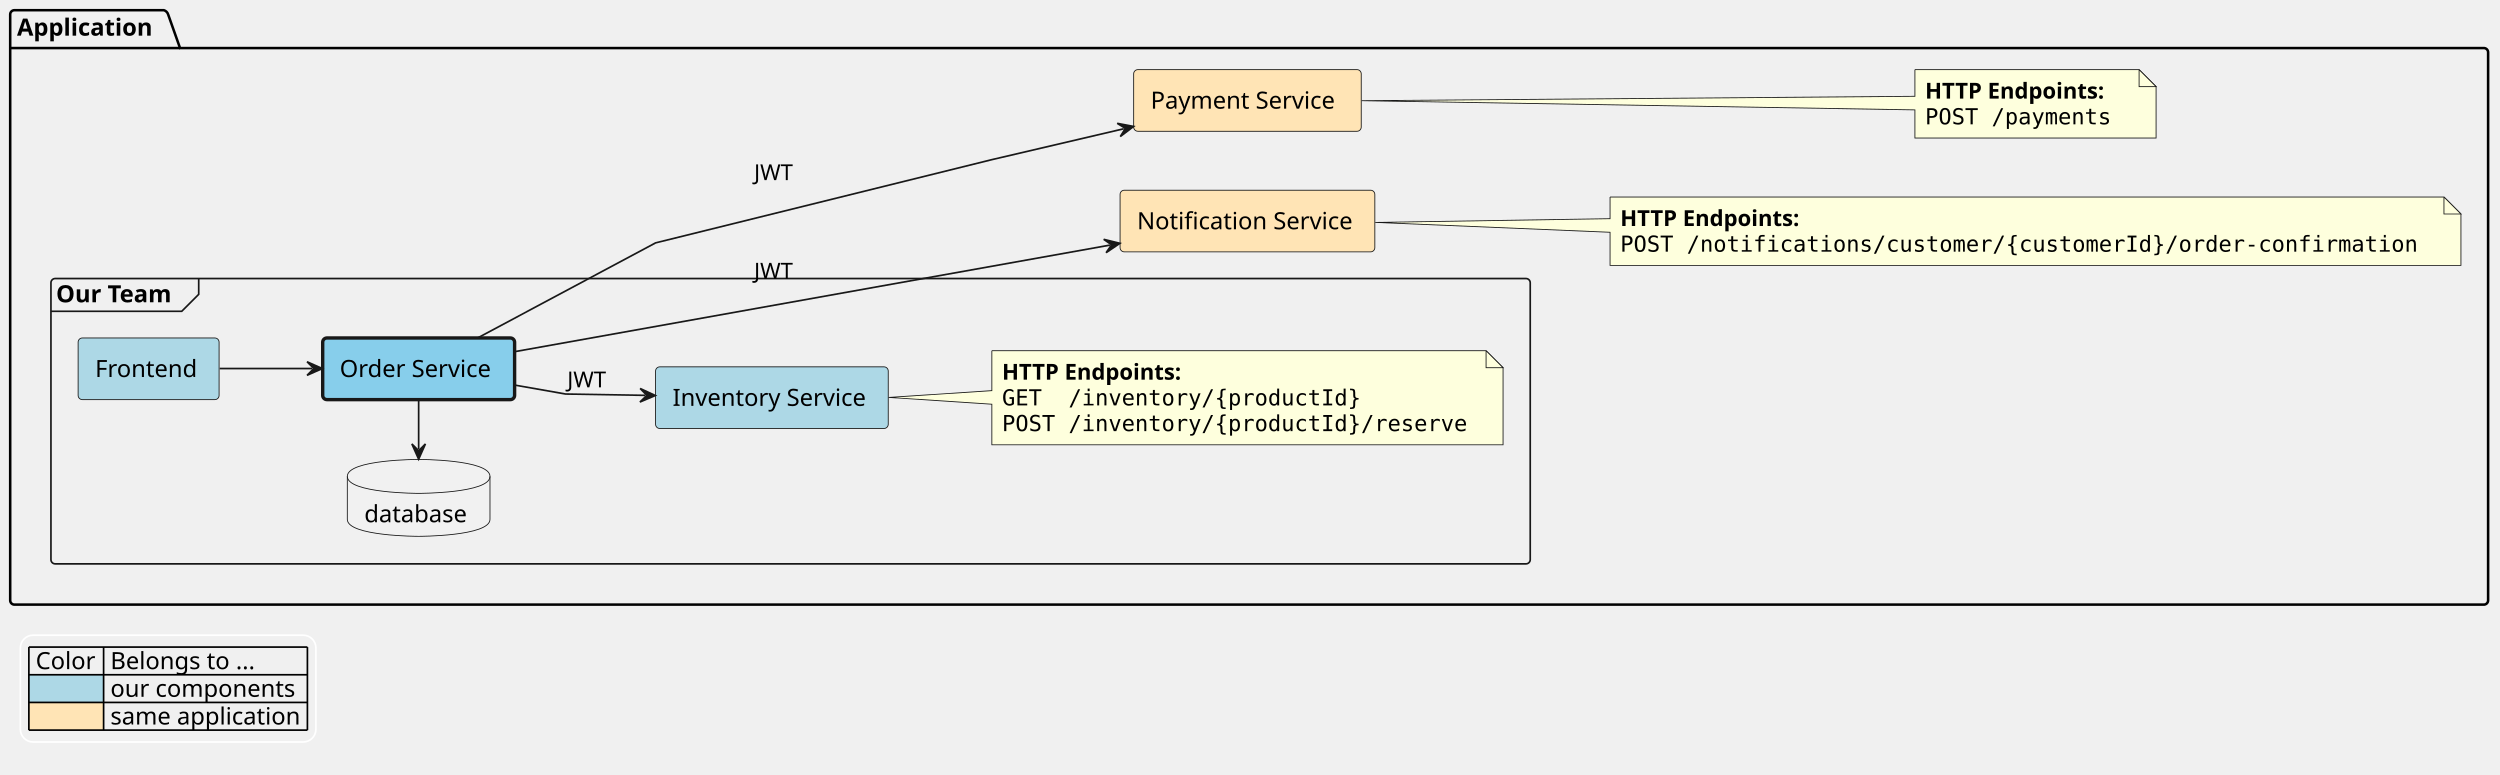
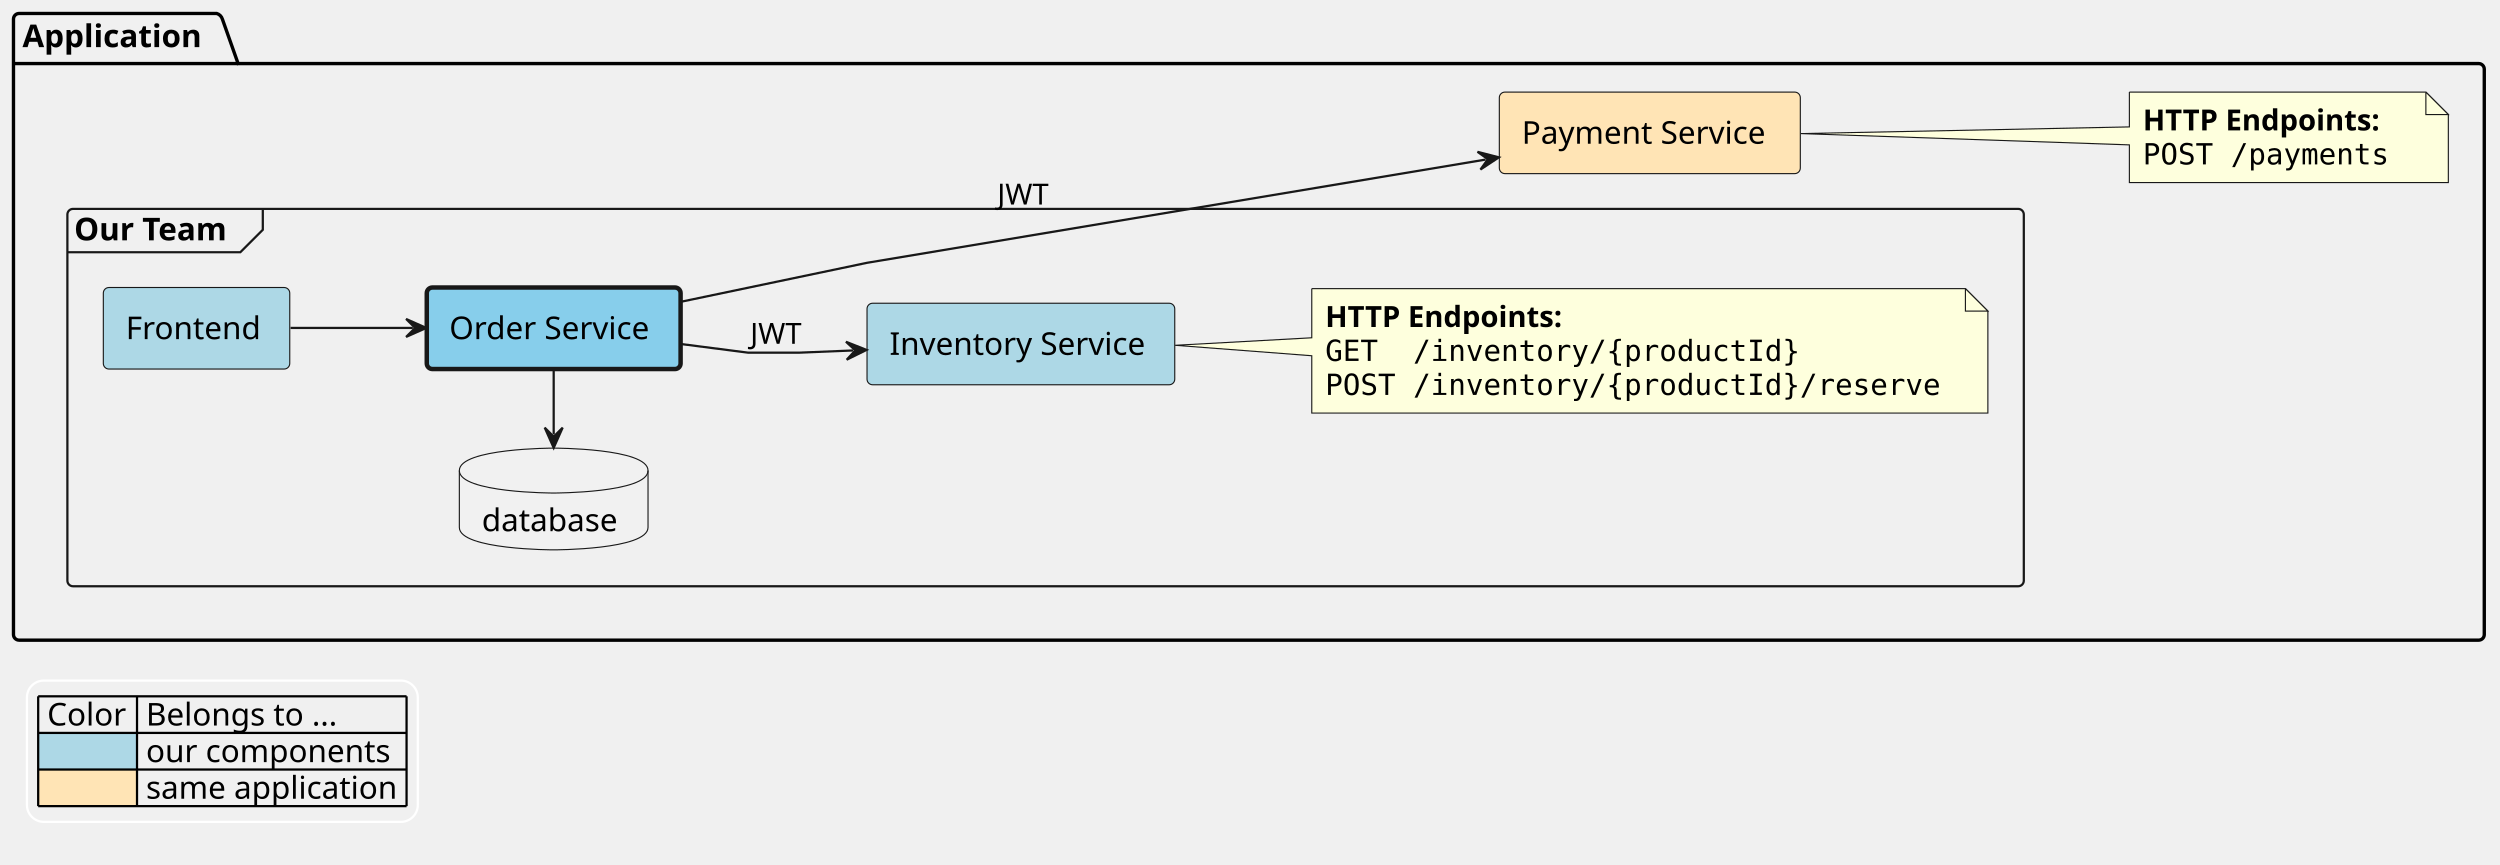
- <svg xmlns="http://www.w3.org/2000/svg" contentStyleType="text/css" height="456px" preserveAspectRatio="none" style="width:1472px;height:456px;background:#FFFFFF;" version="1.1" viewBox="0 0 1472 456" width="1472px" zoomAndPan="magnify">
+ <svg xmlns="http://www.w3.org/2000/svg" contentStyleType="text/css" height="385px" preserveAspectRatio="none" style="width:1113px;height:385px;background:#FFFFFF;" version="1.1" viewBox="0 0 1113 385" width="1113px" zoomAndPan="magnify">
  <defs />
  <g>
    <g id="cluster_Application">
-       <path d="M8.5,6 L96.5,6 A3.75,3.75 0 0 1 99,8.5 L106,28.297 L1462.5,28.297 A2.5,2.5 0 0 1 1465,30.797 L1465,353.5 A2.5,2.5 0 0 1 1462.5,356 L8.5,356 A2.5,2.5 0 0 1 6,353.5 L6,8.5 A2.5,2.5 0 0 1 8.5,6 " fill="none" style="stroke:#000000;stroke-width:1.5;" />
+       <path d="M8.5,6 L96.5,6 A3.75,3.75 0 0 1 99,8.5 L106,28.297 L1103.5,28.297 A2.5,2.5 0 0 1 1106,30.797 L1106,282.5 A2.5,2.5 0 0 1 1103.5,285 L8.5,285 A2.5,2.5 0 0 1 6,282.5 L6,8.5 A2.5,2.5 0 0 1 8.5,6 " fill="none" style="stroke:#000000;stroke-width:1.5;" />
      <line style="stroke:#000000;stroke-width:1.5;" x1="6" x2="106" y1="28.297" y2="28.297" />
      <text fill="#000000" font-family="sans-serif" font-size="14" font-weight="bold" lengthAdjust="spacing" textLength="87" x="10" y="20.995">Application</text>
    </g>
    <g id="cluster_Our Team">
-       <rect fill="none" height="168" rx="2.5" ry="2.5" style="stroke:#181818;stroke-width:1.0;" width="871" x="30" y="164" />
-       <path d="M117,164 L117,173.297 L107,183.297 L30,183.297 " fill="none" style="stroke:#181818;stroke-width:1.0;" />
-       <text fill="#000000" font-family="sans-serif" font-size="14" font-weight="bold" lengthAdjust="spacing" textLength="77" x="33" y="177.995">Our Team</text>
-     </g>
-     <g id="elem_application__notification_service">
-       <rect fill="#FFE4B5" height="36.297" rx="2.5" ry="2.5" style="stroke:#181818;stroke-width:0.5;" width="150" x="659.5" y="112" />
-       <text fill="#000000" font-family="sans-serif" font-size="14" lengthAdjust="spacing" textLength="130" x="669.5" y="134.995">Notification Service</text>
+       <rect fill="none" height="168" rx="2.5" ry="2.5" style="stroke:#181818;stroke-width:1.0;" width="871" x="30" y="93" />
+       <path d="M117,93 L117,102.297 L107,112.297 L30,112.297 " fill="none" style="stroke:#181818;stroke-width:1.0;" />
+       <text fill="#000000" font-family="sans-serif" font-size="14" font-weight="bold" lengthAdjust="spacing" textLength="77" x="33" y="106.995">Our Team</text>
    </g>
    <g id="elem_application__payment_service">
      <rect fill="#FFE4B5" height="36.297" rx="2.5" ry="2.5" style="stroke:#181818;stroke-width:0.5;" width="134" x="667.5" y="41" />
      <text fill="#000000" font-family="sans-serif" font-size="14" lengthAdjust="spacing" textLength="114" x="677.5" y="63.995">Payment Service</text>
    </g>
-     <g id="elem_GMN13">
-       <path d="M948,116 L948,128.76 L809.73,130.96 L948,136.76 L948,156.266 A0,0 0 0 0 948,156.266 L1449,156.266 A0,0 0 0 0 1449,156.266 L1449,126 L1439,116 L948,116 A0,0 0 0 0 948,116 " fill="#FEFFDD" style="stroke:#181818;stroke-width:0.5;" />
-       <path d="M1439,116 L1439,126 L1449,126 L1439,116 " fill="#FEFFDD" style="stroke:#181818;stroke-width:0.5;" />
-       <text fill="#000000" font-family="sans-serif" font-size="13" font-weight="bold" lengthAdjust="spacing" textLength="121" x="954" y="133.067">HTTP Endpoints:</text>
-       <text fill="#000000" font-family="monospace" font-size="13" lengthAdjust="spacing" textLength="480" x="954" y="148.2">POST /notifications/customer/{customerId}/order-confirmation</text>
-     </g>
-     <g id="elem_GMN16">
-       <path d="M1127.5,41 L1127.5,56.7 L801.69,59.29 L1127.5,64.7 L1127.5,81.266 A0,0 0 0 0 1127.5,81.266 L1269.5,81.266 A0,0 0 0 0 1269.5,81.266 L1269.5,51 L1259.5,41 L1127.5,41 A0,0 0 0 0 1127.5,41 " fill="#FEFFDD" style="stroke:#181818;stroke-width:0.5;" />
-       <path d="M1259.5,41 L1259.5,51 L1269.5,51 L1259.5,41 " fill="#FEFFDD" style="stroke:#181818;stroke-width:0.5;" />
-       <text fill="#000000" font-family="sans-serif" font-size="13" font-weight="bold" lengthAdjust="spacing" textLength="121" x="1133.5" y="58.067">HTTP Endpoints:</text>
-       <text fill="#000000" font-family="monospace" font-size="13" lengthAdjust="spacing" textLength="112" x="1133.5" y="73.2">POST /payments</text>
+     <g id="elem_GMN12">
+       <path d="M948,41 L948,56.5 L801.73,59.47 L948,64.5 L948,81.266 A0,0 0 0 0 948,81.266 L1090,81.266 A0,0 0 0 0 1090,81.266 L1090,51 L1080,41 L948,41 A0,0 0 0 0 948,41 " fill="#FEFFDD" style="stroke:#181818;stroke-width:0.5;" />
+       <path d="M1080,41 L1080,51 L1090,51 L1080,41 " fill="#FEFFDD" style="stroke:#181818;stroke-width:0.5;" />
+       <text fill="#000000" font-family="sans-serif" font-size="13" font-weight="bold" lengthAdjust="spacing" textLength="121" x="954" y="58.067">HTTP Endpoints:</text>
+       <text fill="#000000" font-family="monospace" font-size="13" lengthAdjust="spacing" textLength="112" x="954" y="73.2">POST /payments</text>
    </g>
    <g id="elem_application__team__frontend">
-       <rect fill="#ADD8E6" height="36.297" rx="2.5" ry="2.5" style="stroke:#181818;stroke-width:0.5;" width="83" x="46" y="199" />
-       <text fill="#000000" font-family="sans-serif" font-size="14" lengthAdjust="spacing" textLength="63" x="56" y="221.995">Frontend</text>
+       <rect fill="#ADD8E6" height="36.297" rx="2.5" ry="2.5" style="stroke:#181818;stroke-width:0.5;" width="83" x="46" y="128" />
+       <text fill="#000000" font-family="sans-serif" font-size="14" lengthAdjust="spacing" textLength="63" x="56" y="150.995">Frontend</text>
    </g>
    <g id="elem_application__team__order_service">
-       <rect fill="#87CEEB" height="36.297" rx="2.5" ry="2.5" style="stroke:#181818;stroke-width:2.0;" width="113" x="190" y="199" />
-       <text fill="#000000" font-family="sans-serif" font-size="14" lengthAdjust="spacing" textLength="93" x="200" y="221.995">Order Service</text>
+       <rect fill="#87CEEB" height="36.297" rx="2.5" ry="2.5" style="stroke:#181818;stroke-width:2.0;" width="113" x="190" y="128" />
+       <text fill="#000000" font-family="sans-serif" font-size="14" lengthAdjust="spacing" textLength="93" x="200" y="150.995">Order Service</text>
+     </g>
+     <g id="elem_application__team__inventory_service">
+       <rect fill="#ADD8E6" height="36.297" rx="2.5" ry="2.5" style="stroke:#181818;stroke-width:0.5;" width="137" x="386" y="135" />
+       <text fill="#000000" font-family="sans-serif" font-size="14" lengthAdjust="spacing" textLength="117" x="396" y="157.995">Inventory Service</text>
    </g>
    <g id="elem_application__team__order_database">
-       <path d="M204.5,280.5 C204.5,270.5 246.5,270.5 246.5,270.5 C246.5,270.5 288.5,270.5 288.5,280.5 L288.5,305.797 C288.5,315.797 246.5,315.797 246.5,315.797 C246.5,315.797 204.5,315.797 204.5,305.797 L204.5,280.5 " fill="#F1F1F1" style="stroke:#181818;stroke-width:0.5;" />
-       <path d="M204.5,280.5 C204.5,290.5 246.5,290.5 246.5,290.5 C246.5,290.5 288.5,290.5 288.5,280.5 " fill="none" style="stroke:#181818;stroke-width:0.5;" />
-       <text fill="#000000" font-family="sans-serif" font-size="14" lengthAdjust="spacing" textLength="64" x="214.5" y="307.495">database</text>
-     </g>
-     <g id="elem_application__team__inventory_service">
-       <rect fill="#ADD8E6" height="36.297" rx="2.5" ry="2.5" style="stroke:#181818;stroke-width:0.5;" width="137" x="386" y="216" />
-       <text fill="#000000" font-family="sans-serif" font-size="14" lengthAdjust="spacing" textLength="117" x="396" y="238.995">Inventory Service</text>
+       <path d="M204.5,209.5 C204.5,199.5 246.5,199.5 246.5,199.5 C246.5,199.5 288.5,199.5 288.5,209.5 L288.5,234.797 C288.5,244.797 246.5,244.797 246.5,244.797 C246.5,244.797 204.5,244.797 204.5,234.797 L204.5,209.5 " fill="#F1F1F1" style="stroke:#181818;stroke-width:0.5;" />
+       <path d="M204.5,209.5 C204.5,219.5 246.5,219.5 246.5,219.5 C246.5,219.5 288.5,219.5 288.5,209.5 " fill="none" style="stroke:#181818;stroke-width:0.5;" />
+       <text fill="#000000" font-family="sans-serif" font-size="14" lengthAdjust="spacing" textLength="64" x="214.5" y="236.495">database</text>
    </g>
    <g id="elem_GMN8">
-       <path d="M584,206.5 L584,230 L523.15,234 L584,238 L584,261.898 A0,0 0 0 0 584,261.898 L885,261.898 A0,0 0 0 0 885,261.898 L885,216.5 L875,206.5 L584,206.5 A0,0 0 0 0 584,206.5 " fill="#FEFFDD" style="stroke:#181818;stroke-width:0.5;" />
-       <path d="M875,206.5 L875,216.5 L885,216.5 L875,206.5 " fill="#FEFFDD" style="stroke:#181818;stroke-width:0.5;" />
-       <text fill="#000000" font-family="sans-serif" font-size="13" font-weight="bold" lengthAdjust="spacing" textLength="121" x="590" y="223.567">HTTP Endpoints:</text>
-       <text fill="#000000" font-family="monospace" font-size="13" lengthAdjust="spacing" textLength="216" x="590" y="238.7">GET  /inventory/{productId}</text>
-       <text fill="#000000" font-family="monospace" font-size="13" lengthAdjust="spacing" textLength="280" x="590" y="253.833">POST /inventory/{productId}/reserve</text>
+       <path d="M584,128.5 L584,150.38 L523.15,153.73 L584,158.38 L584,183.898 A0,0 0 0 0 584,183.898 L885,183.898 A0,0 0 0 0 885,183.898 L885,138.5 L875,128.5 L584,128.5 A0,0 0 0 0 584,128.5 " fill="#FEFFDD" style="stroke:#181818;stroke-width:0.5;" />
+       <path d="M875,128.5 L875,138.5 L885,138.5 L875,128.5 " fill="#FEFFDD" style="stroke:#181818;stroke-width:0.5;" />
+       <text fill="#000000" font-family="sans-serif" font-size="13" font-weight="bold" lengthAdjust="spacing" textLength="121" x="590" y="145.567">HTTP Endpoints:</text>
+       <text fill="#000000" font-family="monospace" font-size="13" lengthAdjust="spacing" textLength="216" x="590" y="160.7">GET  /inventory/{productId}</text>
+       <text fill="#000000" font-family="monospace" font-size="13" lengthAdjust="spacing" textLength="280" x="590" y="175.833">POST /inventory/{productId}/reserve</text>
    </g>
    <g id="link_application__team__frontend_application__team__order_service">
-       <path d="M129.34,217 C147.78,217 163.86,217 183.79,217 " fill="none" id="application__team__frontend-to-application__team__order_service" style="stroke:#181818;stroke-width:1.0;" />
-       <polygon fill="#181818" points="189.79,217,180.79,213,184.79,217,180.79,221,189.79,217" style="stroke:#181818;stroke-width:1.0;" />
+       <path d="M129.34,146 C147.78,146 163.86,146 183.79,146 " fill="none" id="application__team__frontend-to-application__team__order_service" style="stroke:#181818;stroke-width:1.0;" />
+       <polygon fill="#181818" points="189.79,146,180.79,142,184.79,146,180.79,150,189.79,146" style="stroke:#181818;stroke-width:1.0;" />
+     </g>
+     <g id="link_application__team__order_service_application__team__inventory_service">
+       <path d="M303.1,153.15 C319.43,155.25 333,157 333,157 C333,157 356,157 356,157 C356,157 363.155,156.705 379.785,156.025 " fill="none" id="application__team__order_service-to-application__team__inventory_service" style="stroke:#181818;stroke-width:1.0;" />
+       <polygon fill="#181818" points="385.78,155.78,376.624,152.151,380.784,155.984,376.951,160.144,385.78,155.78" style="stroke:#181818;stroke-width:1.0;" />
+       <text fill="#000000" font-family="sans-serif" font-size="13" lengthAdjust="spacing" textLength="21" x="334" y="153.067">JWT</text>
    </g>
    <g id="link_application__team__order_database_application__team__order_service">
-       <path d="M246.5,264.38 C246.5,264.38 246.5,242.33 246.5,242.33 C246.5,242.33 246.5,239.2 246.5,235.14 " fill="none" id="application__team__order_database-backto-application__team__order_service" style="stroke:#181818;stroke-width:1.0;" />
-       <polygon fill="#181818" points="246.5,270.38,250.5,261.38,246.5,265.38,242.5,261.38,246.5,270.38" style="stroke:#181818;stroke-width:1.0;" />
-     </g>
-     <g id="link_application__team__order_service_application__notification_service">
-       <path d="M303.25,207.02 C391.01,191.31 555.554,161.857 653.514,144.317 " fill="none" id="application__team__order_service-to-application__notification_service" style="stroke:#181818;stroke-width:1.0;" />
-       <polygon fill="#181818" points="659.42,143.26,649.856,140.909,654.498,144.141,651.266,148.784,659.42,143.26" style="stroke:#181818;stroke-width:1.0;" />
-       <text fill="#000000" font-family="sans-serif" font-size="13" lengthAdjust="spacing" textLength="21" x="444" y="164.067">JWT</text>
-     </g>
-     <g id="link_application__team__order_service_application__team__inventory_service">
-       <path d="M303.1,226.75 C319.43,229.62 333,232 333,232 C333,232 352.391,232.32 379.851,232.78 " fill="none" id="application__team__order_service-to-application__team__inventory_service" style="stroke:#181818;stroke-width:1.0;" />
-       <polygon fill="#181818" points="385.85,232.88,376.918,228.73,380.851,232.796,376.784,236.729,385.85,232.88" style="stroke:#181818;stroke-width:1.0;" />
-       <text fill="#000000" font-family="sans-serif" font-size="13" lengthAdjust="spacing" textLength="21" x="334" y="228.067">JWT</text>
+       <path d="M246.5,193.38 C246.5,193.38 246.5,171.33 246.5,171.33 C246.5,171.33 246.5,168.2 246.5,164.14 " fill="none" id="application__team__order_database-backto-application__team__order_service" style="stroke:#181818;stroke-width:1.0;" />
+       <polygon fill="#181818" points="246.5,199.38,250.5,190.38,246.5,194.38,242.5,190.38,246.5,199.38" style="stroke:#181818;stroke-width:1.0;" />
    </g>
    <g id="link_application__team__order_service_application__payment_service">
-       <path d="M281.38,198.9 C322.38,176.99 386,143 386,143 C386,143 584,94 584,94 C584,94 621.598,85.198 661.648,75.818 " fill="none" id="application__team__order_service-to-application__payment_service" style="stroke:#181818;stroke-width:1.0;" />
-       <polygon fill="#181818" points="667.49,74.45,657.815,72.608,662.622,75.59,659.639,80.397,667.49,74.45" style="stroke:#181818;stroke-width:1.0;" />
-       <text fill="#000000" font-family="sans-serif" font-size="13" lengthAdjust="spacing" textLength="21" x="444" y="106.067">JWT</text>
+       <path d="M303.04,134.37 C341.57,126.3 386,117 386,117 C386,117 560.582,87.857 661.402,71.037 " fill="none" id="application__team__order_service-to-application__payment_service" style="stroke:#181818;stroke-width:1.0;" />
+       <polygon fill="#181818" points="667.32,70.05,657.784,67.585,662.388,70.873,659.101,75.477,667.32,70.05" style="stroke:#181818;stroke-width:1.0;" />
+       <text fill="#000000" font-family="sans-serif" font-size="13" lengthAdjust="spacing" textLength="21" x="444" y="91.067">JWT</text>
    </g>
-     <rect fill="none" height="62.891" id="_legend" rx="7.5" ry="7.5" style="stroke:#FFFFFF;stroke-width:1.0;" width="174" x="12" y="374" />
-     <text fill="#000000" font-family="sans-serif" font-size="14" lengthAdjust="spacing" textLength="36" x="21" y="393.995">Color</text>
-     <text fill="#000000" font-family="sans-serif" font-size="14" lengthAdjust="spacing" textLength="91" x="65" y="393.995">Belongs to ...</text>
-     <rect fill="#ADD8E6" height="16.297" style="stroke:none;stroke-width:1.0;" width="44" x="17" y="397.297" />
-     <text fill="#000000" font-family="sans-serif" font-size="14" lengthAdjust="spacing" textLength="4" x="17" y="410.292"> </text>
-     <text fill="#000000" font-family="sans-serif" font-size="14" lengthAdjust="spacing" textLength="115" x="65" y="410.292">our components</text>
-     <rect fill="#FFE4B5" height="16.297" style="stroke:none;stroke-width:1.0;" width="44" x="17" y="413.594" />
-     <text fill="#000000" font-family="sans-serif" font-size="14" lengthAdjust="spacing" textLength="4" x="17" y="426.589"> </text>
-     <text fill="#000000" font-family="sans-serif" font-size="14" lengthAdjust="spacing" textLength="116" x="65" y="426.589">same application</text>
-     <line style="stroke:#000000;stroke-width:1.0;" x1="17" x2="181" y1="381" y2="381" />
-     <line style="stroke:#000000;stroke-width:1.0;" x1="17" x2="181" y1="397.297" y2="397.297" />
-     <line style="stroke:#000000;stroke-width:1.0;" x1="17" x2="181" y1="413.594" y2="413.594" />
-     <line style="stroke:#000000;stroke-width:1.0;" x1="17" x2="181" y1="429.891" y2="429.891" />
-     <line style="stroke:#000000;stroke-width:1.0;" x1="17" x2="17" y1="381" y2="429.891" />
-     <line style="stroke:#000000;stroke-width:1.0;" x1="61" x2="61" y1="381" y2="429.891" />
-     <line style="stroke:#000000;stroke-width:1.0;" x1="181" x2="181" y1="381" y2="429.891" />
+     <rect fill="none" height="62.891" id="_legend" rx="7.5" ry="7.5" style="stroke:#FFFFFF;stroke-width:1.0;" width="174" x="12" y="303" />
+     <text fill="#000000" font-family="sans-serif" font-size="14" lengthAdjust="spacing" textLength="36" x="21" y="322.995">Color</text>
+     <text fill="#000000" font-family="sans-serif" font-size="14" lengthAdjust="spacing" textLength="91" x="65" y="322.995">Belongs to ...</text>
+     <rect fill="#ADD8E6" height="16.297" style="stroke:none;stroke-width:1.0;" width="44" x="17" y="326.297" />
+     <text fill="#000000" font-family="sans-serif" font-size="14" lengthAdjust="spacing" textLength="4" x="17" y="339.292"> </text>
+     <text fill="#000000" font-family="sans-serif" font-size="14" lengthAdjust="spacing" textLength="115" x="65" y="339.292">our components</text>
+     <rect fill="#FFE4B5" height="16.297" style="stroke:none;stroke-width:1.0;" width="44" x="17" y="342.594" />
+     <text fill="#000000" font-family="sans-serif" font-size="14" lengthAdjust="spacing" textLength="4" x="17" y="355.589"> </text>
+     <text fill="#000000" font-family="sans-serif" font-size="14" lengthAdjust="spacing" textLength="116" x="65" y="355.589">same application</text>
+     <line style="stroke:#000000;stroke-width:1.0;" x1="17" x2="181" y1="310" y2="310" />
+     <line style="stroke:#000000;stroke-width:1.0;" x1="17" x2="181" y1="326.297" y2="326.297" />
+     <line style="stroke:#000000;stroke-width:1.0;" x1="17" x2="181" y1="342.594" y2="342.594" />
+     <line style="stroke:#000000;stroke-width:1.0;" x1="17" x2="181" y1="358.891" y2="358.891" />
+     <line style="stroke:#000000;stroke-width:1.0;" x1="17" x2="17" y1="310" y2="358.891" />
+     <line style="stroke:#000000;stroke-width:1.0;" x1="61" x2="61" y1="310" y2="358.891" />
+     <line style="stroke:#000000;stroke-width:1.0;" x1="181" x2="181" y1="310" y2="358.891" />
  </g>
</svg>
